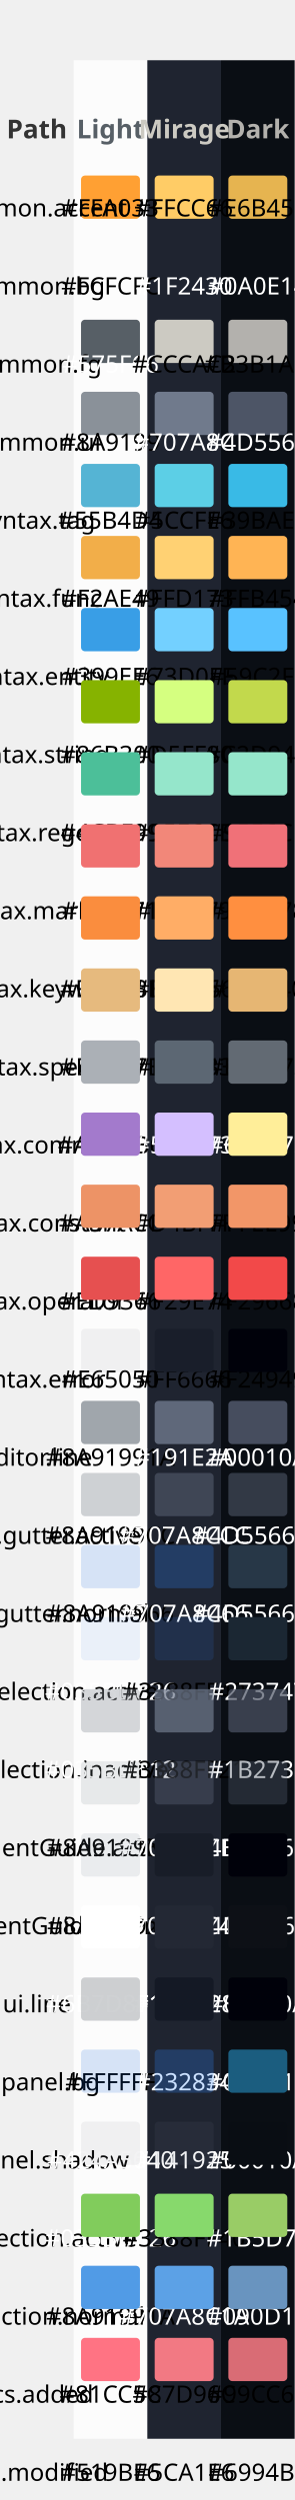
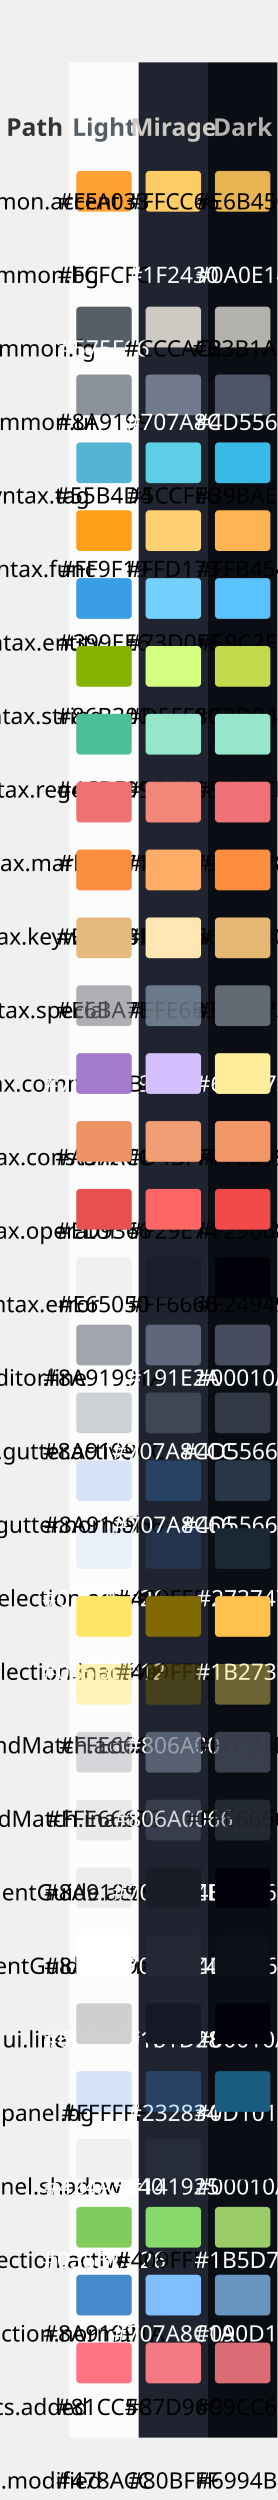
- <svg xmlns="http://www.w3.org/2000/svg" width="100%" height="99em" font-family="monospace" text-anchor="middle">
-   <g>
-     <rect height="99em" width="25%" x="25%" fill="#fcfcfc" />
-     <rect height="99em" width="25%" x="50%" fill="#1f2430" />
-     <rect height="99em" width="25%" x="75%" fill="#0a0e14" />
+ <svg xmlns="http://www.w3.org/2000/svg" width="100%" height="105em" font-family="monospace" text-anchor="middle">
+   <g>
+     <rect height="105em" width="25%" x="25%" fill="#fcfcfc" />
+     <rect height="105em" width="25%" x="50%" fill="#1f2430" />
+     <rect height="105em" width="25%" x="75%" fill="#0a0e14" />
  </g>
  <g font-weight="bold">
    <text font-family="sans-serif" font-size="13" y="3em" x="12.5%" fill="#333333">Path</text>
    <text font-family="sans-serif" font-size="13" y="3em" x="37.5%" fill="#575f66">Light</text>
    <text font-family="sans-serif" font-size="13" y="3em" x="62.5%" fill="#cccac2">Mirage</text>
    <text font-family="sans-serif" font-size="13" y="3em" x="87.5%" fill="#b3b1ad">Dark</text>
  </g>
  <g>
    <rect height="1.8em" width="20%" x="27.5%" y="4.8em" rx="2" ry="2" fill="#ffa033" />
    <rect height="1.8em" width="20%" x="52.5%" y="4.8em" rx="2" ry="2" fill="#ffcc66" />
    <rect height="1.8em" width="20%" x="77.5%" y="4.8em" rx="2" ry="2" fill="#e6b450" />
  </g>
  <g font-family="sans-serif" font-size="12">
    <text y="6.5em" x="12.5%" fill="333333">common.accent</text>
    <text y="6.5em" x="37.5%" fill="#000000">#FFA033</text>
    <text y="6.5em" x="62.5%" fill="#000000">#FFCC66</text>
    <text y="6.5em" x="87.5%" fill="#000000">#E6B450</text>
  </g>
  <g>
    <rect height="1.8em" width="20%" x="27.5%" y="7.8em" rx="2" ry="2" fill="#fcfcfc" />
    <rect height="1.8em" width="20%" x="52.5%" y="7.8em" rx="2" ry="2" fill="#1f2430" />
    <rect height="1.8em" width="20%" x="77.5%" y="7.8em" rx="2" ry="2" fill="#0a0e14" />
  </g>
  <g font-family="sans-serif" font-size="12">
    <text y="9.75em" x="12.5%" fill="333333">common.bg</text>
    <text y="9.75em" x="37.5%" fill="#000000">#FCFCFC</text>
    <text y="9.75em" x="62.5%" fill="#ffffff">#1F2430</text>
    <text y="9.75em" x="87.5%" fill="#ffffff">#0A0E14</text>
  </g>
  <g>
    <rect height="1.8em" width="20%" x="27.5%" y="10.8em" rx="2" ry="2" fill="#575f66" />
    <rect height="1.8em" width="20%" x="52.5%" y="10.8em" rx="2" ry="2" fill="#cccac2" />
    <rect height="1.8em" width="20%" x="77.5%" y="10.8em" rx="2" ry="2" fill="#b3b1ad" />
  </g>
  <g font-family="sans-serif" font-size="12">
    <text y="13em" x="12.5%" fill="333333">common.fg</text>
    <text y="13em" x="37.5%" fill="#ffffff">#575F66</text>
    <text y="13em" x="62.5%" fill="#000000">#CCCAC2</text>
    <text y="13em" x="87.5%" fill="#000000">#B3B1AD</text>
  </g>
  <g>
    <rect height="1.8em" width="20%" x="27.5%" y="13.8em" rx="2" ry="2" fill="#8a9199" />
    <rect height="1.8em" width="20%" x="52.5%" y="13.8em" rx="2" ry="2" fill="#707a8c" />
    <rect height="1.8em" width="20%" x="77.5%" y="13.8em" rx="2" ry="2" fill="#4d5566" />
  </g>
  <g font-family="sans-serif" font-size="12">
    <text y="16.25em" x="12.5%" fill="333333">common.ui</text>
    <text y="16.25em" x="37.5%" fill="#000000">#8A9199</text>
    <text y="16.25em" x="62.5%" fill="#ffffff">#707A8C</text>
    <text y="16.25em" x="87.5%" fill="#ffffff">#4D5566</text>
  </g>
  <g>
    <rect height="1.8em" width="20%" x="27.5%" y="16.8em" rx="2" ry="2" fill="#55b4d4" />
    <rect height="1.8em" width="20%" x="52.5%" y="16.8em" rx="2" ry="2" fill="#5ccfe6" />
    <rect height="1.8em" width="20%" x="77.5%" y="16.8em" rx="2" ry="2" fill="#39bae6" />
  </g>
  <g font-family="sans-serif" font-size="12">
    <text y="19.5em" x="12.5%" fill="333333">syntax.tag</text>
    <text y="19.5em" x="37.5%" fill="#000000">#55B4D4</text>
    <text y="19.5em" x="62.5%" fill="#000000">#5CCFE6</text>
    <text y="19.5em" x="87.5%" fill="#000000">#39BAE6</text>
  </g>
  <g>
-     <rect height="1.8em" width="20%" x="27.5%" y="19.8em" rx="2" ry="2" fill="#f2ae49" />
+     <rect height="1.8em" width="20%" x="27.5%" y="19.8em" rx="2" ry="2" fill="#ff9f19" />
    <rect height="1.8em" width="20%" x="52.5%" y="19.8em" rx="2" ry="2" fill="#ffd173" />
    <rect height="1.8em" width="20%" x="77.5%" y="19.8em" rx="2" ry="2" fill="#ffb454" />
  </g>
  <g font-family="sans-serif" font-size="12">
    <text y="22.75em" x="12.5%" fill="333333">syntax.func</text>
-     <text y="22.75em" x="37.5%" fill="#000000">#F2AE49</text>
+     <text y="22.75em" x="37.5%" fill="#000000">#FF9F19</text>
    <text y="22.75em" x="62.5%" fill="#000000">#FFD173</text>
    <text y="22.75em" x="87.5%" fill="#000000">#FFB454</text>
  </g>
  <g>
    <rect height="1.8em" width="20%" x="27.5%" y="22.8em" rx="2" ry="2" fill="#399ee6" />
    <rect height="1.8em" width="20%" x="52.5%" y="22.8em" rx="2" ry="2" fill="#73d0ff" />
    <rect height="1.8em" width="20%" x="77.5%" y="22.8em" rx="2" ry="2" fill="#59c2ff" />
  </g>
  <g font-family="sans-serif" font-size="12">
    <text y="26em" x="12.5%" fill="333333">syntax.entity</text>
    <text y="26em" x="37.5%" fill="#000000">#399EE6</text>
    <text y="26em" x="62.5%" fill="#000000">#73D0FF</text>
    <text y="26em" x="87.5%" fill="#000000">#59C2FF</text>
  </g>
  <g>
    <rect height="1.8em" width="20%" x="27.5%" y="25.8em" rx="2" ry="2" fill="#86b300" />
    <rect height="1.8em" width="20%" x="52.5%" y="25.8em" rx="2" ry="2" fill="#d5ff80" />
    <rect height="1.8em" width="20%" x="77.5%" y="25.8em" rx="2" ry="2" fill="#c2d94c" />
  </g>
  <g font-family="sans-serif" font-size="12">
    <text y="29.25em" x="12.5%" fill="333333">syntax.string</text>
    <text y="29.25em" x="37.5%" fill="#000000">#86B300</text>
    <text y="29.25em" x="62.5%" fill="#000000">#D5FF80</text>
    <text y="29.25em" x="87.5%" fill="#000000">#C2D94C</text>
  </g>
  <g>
    <rect height="1.8em" width="20%" x="27.5%" y="28.8em" rx="2" ry="2" fill="#4cbf99" />
    <rect height="1.8em" width="20%" x="52.5%" y="28.8em" rx="2" ry="2" fill="#95e6cb" />
    <rect height="1.8em" width="20%" x="77.5%" y="28.8em" rx="2" ry="2" fill="#95e6cb" />
  </g>
  <g font-family="sans-serif" font-size="12">
    <text y="32.5em" x="12.5%" fill="333333">syntax.regexp</text>
    <text y="32.5em" x="37.5%" fill="#000000">#4CBF99</text>
    <text y="32.5em" x="62.5%" fill="#000000">#95E6CB</text>
    <text y="32.5em" x="87.5%" fill="#000000">#95E6CB</text>
  </g>
  <g>
    <rect height="1.8em" width="20%" x="27.5%" y="31.8em" rx="2" ry="2" fill="#f07171" />
    <rect height="1.8em" width="20%" x="52.5%" y="31.8em" rx="2" ry="2" fill="#f28779" />
    <rect height="1.8em" width="20%" x="77.5%" y="31.8em" rx="2" ry="2" fill="#f07178" />
  </g>
  <g font-family="sans-serif" font-size="12">
    <text y="35.75em" x="12.5%" fill="333333">syntax.markup</text>
    <text y="35.75em" x="37.5%" fill="#000000">#F07171</text>
    <text y="35.75em" x="62.5%" fill="#000000">#F28779</text>
    <text y="35.75em" x="87.5%" fill="#000000">#F07178</text>
  </g>
  <g>
    <rect height="1.8em" width="20%" x="27.5%" y="34.8em" rx="2" ry="2" fill="#fa8d3e" />
    <rect height="1.8em" width="20%" x="52.5%" y="34.8em" rx="2" ry="2" fill="#ffad66" />
    <rect height="1.8em" width="20%" x="77.5%" y="34.8em" rx="2" ry="2" fill="#ff8f40" />
  </g>
  <g font-family="sans-serif" font-size="12">
    <text y="39em" x="12.5%" fill="333333">syntax.keyword</text>
    <text y="39em" x="37.5%" fill="#000000">#FA8D3E</text>
    <text y="39em" x="62.5%" fill="#000000">#FFAD66</text>
    <text y="39em" x="87.5%" fill="#000000">#FF8F40</text>
  </g>
  <g>
    <rect height="1.8em" width="20%" x="27.5%" y="37.8em" rx="2" ry="2" fill="#e6ba7e" />
    <rect height="1.8em" width="20%" x="52.5%" y="37.8em" rx="2" ry="2" fill="#ffe6b3" />
    <rect height="1.8em" width="20%" x="77.5%" y="37.8em" rx="2" ry="2" fill="#e6b673" />
  </g>
  <g font-family="sans-serif" font-size="12">
    <text y="42.25em" x="12.5%" fill="333333">syntax.special</text>
    <text y="42.25em" x="37.5%" fill="#000000">#E6BA7E</text>
    <text y="42.25em" x="62.5%" fill="#000000">#FFE6B3</text>
    <text y="42.25em" x="87.5%" fill="#000000">#E6B673</text>
  </g>
  <g>
-     <rect height="1.8em" width="20%" x="27.5%" y="40.8em" rx="2" ry="2" fill="#abb0b6" />
-     <rect height="1.8em" width="20%" x="52.5%" y="40.8em" rx="2" ry="2" fill="#5c6773" />
+     <rect height="1.8em" width="20%" x="27.5%" y="40.8em" rx="2" ry="2" fill="#787b8099" />
+     <rect height="1.8em" width="20%" x="52.5%" y="40.8em" rx="2" ry="2" fill="#b8cfe680" />
    <rect height="1.8em" width="20%" x="77.5%" y="40.8em" rx="2" ry="2" fill="#626a73" />
  </g>
  <g font-family="sans-serif" font-size="12">
    <text y="45.5em" x="12.5%" fill="333333">syntax.comment</text>
-     <text y="45.5em" x="37.5%" fill="#000000">#ABB0B6</text>
-     <text y="45.5em" x="62.5%" fill="#ffffff">#5C6773</text>
+     <text y="45.5em" x="37.5%" fill="#ffffff">#787B8099</text>
+     <text y="45.5em" x="62.5%" fill="#000000">#B8CFE680</text>
    <text y="45.5em" x="87.5%" fill="#ffffff">#626A73</text>
  </g>
  <g>
    <rect height="1.8em" width="20%" x="27.5%" y="43.8em" rx="2" ry="2" fill="#a37acc" />
    <rect height="1.8em" width="20%" x="52.5%" y="43.8em" rx="2" ry="2" fill="#d4bfff" />
    <rect height="1.8em" width="20%" x="77.5%" y="43.8em" rx="2" ry="2" fill="#ffee99" />
  </g>
  <g font-family="sans-serif" font-size="12">
    <text y="48.75em" x="12.5%" fill="333333">syntax.constant</text>
    <text y="48.75em" x="37.5%" fill="#000000">#A37ACC</text>
    <text y="48.75em" x="62.5%" fill="#000000">#D4BFFF</text>
    <text y="48.75em" x="87.5%" fill="#000000">#FFEE99</text>
  </g>
  <g>
    <rect height="1.8em" width="20%" x="27.5%" y="46.8em" rx="2" ry="2" fill="#ed9366" />
    <rect height="1.8em" width="20%" x="52.5%" y="46.8em" rx="2" ry="2" fill="#f29e74" />
    <rect height="1.8em" width="20%" x="77.5%" y="46.8em" rx="2" ry="2" fill="#f29668" />
  </g>
  <g font-family="sans-serif" font-size="12">
    <text y="52em" x="12.5%" fill="333333">syntax.operator</text>
    <text y="52em" x="37.5%" fill="#000000">#ED9366</text>
    <text y="52em" x="62.5%" fill="#000000">#F29E74</text>
    <text y="52em" x="87.5%" fill="#000000">#F29668</text>
  </g>
  <g>
    <rect height="1.8em" width="20%" x="27.5%" y="49.8em" rx="2" ry="2" fill="#e65050" />
    <rect height="1.8em" width="20%" x="52.5%" y="49.8em" rx="2" ry="2" fill="#ff6666" />
    <rect height="1.8em" width="20%" x="77.5%" y="49.8em" rx="2" ry="2" fill="#f24949" />
  </g>
  <g font-family="sans-serif" font-size="12">
    <text y="55.25em" x="12.5%" fill="333333">syntax.error</text>
    <text y="55.25em" x="37.5%" fill="#000000">#E65050</text>
    <text y="55.25em" x="62.5%" fill="#000000">#FF6666</text>
    <text y="55.25em" x="87.5%" fill="#000000">#F24949</text>
  </g>
  <g>
    <rect height="1.8em" width="20%" x="27.5%" y="52.8em" rx="2" ry="2" fill="#8a91991a" />
    <rect height="1.8em" width="20%" x="52.5%" y="52.8em" rx="2" ry="2" fill="#191e2a" />
    <rect height="1.8em" width="20%" x="77.5%" y="52.8em" rx="2" ry="2" fill="#00010a" />
  </g>
  <g font-family="sans-serif" font-size="12">
    <text y="58.5em" x="12.5%" fill="333333">editor.line</text>
    <text y="58.5em" x="37.5%" fill="#000000">#8A91991A</text>
    <text y="58.5em" x="62.5%" fill="#ffffff">#191E2A</text>
    <text y="58.5em" x="87.5%" fill="#ffffff">#00010A</text>
  </g>
  <g>
    <rect height="1.8em" width="20%" x="27.5%" y="55.8em" rx="2" ry="2" fill="#8a9199cc" />
    <rect height="1.8em" width="20%" x="52.5%" y="55.8em" rx="2" ry="2" fill="#707a8ccc" />
    <rect height="1.8em" width="20%" x="77.5%" y="55.8em" rx="2" ry="2" fill="#4d5566e6" />
  </g>
  <g font-family="sans-serif" font-size="12">
    <text y="61.75em" x="12.5%" fill="333333">editor.gutter.active</text>
    <text y="61.75em" x="37.5%" fill="#000000">#8A9199CC</text>
    <text y="61.75em" x="62.5%" fill="#ffffff">#707A8CCC</text>
    <text y="61.75em" x="87.5%" fill="#ffffff">#4D5566E6</text>
  </g>
  <g>
    <rect height="1.8em" width="20%" x="27.5%" y="58.8em" rx="2" ry="2" fill="#8a919966" />
    <rect height="1.8em" width="20%" x="52.5%" y="58.8em" rx="2" ry="2" fill="#707a8c66" />
    <rect height="1.8em" width="20%" x="77.5%" y="58.8em" rx="2" ry="2" fill="#4d556699" />
  </g>
  <g font-family="sans-serif" font-size="12">
    <text y="65em" x="12.5%" fill="333333">editor.gutter.normal</text>
    <text y="65em" x="37.5%" fill="#000000">#8A919966</text>
    <text y="65em" x="62.5%" fill="#ffffff">#707A8C66</text>
    <text y="65em" x="87.5%" fill="#ffffff">#4D556699</text>
  </g>
  <g>
    <rect height="1.8em" width="20%" x="27.5%" y="61.8em" rx="2" ry="2" fill="#035bd626" />
-     <rect height="1.8em" width="20%" x="52.5%" y="61.8em" rx="2" ry="2" fill="#3388ff40" />
+     <rect height="1.8em" width="20%" x="52.5%" y="61.8em" rx="2" ry="2" fill="#409fff40" />
    <rect height="1.8em" width="20%" x="77.5%" y="61.8em" rx="2" ry="2" fill="#273747" />
  </g>
  <g font-family="sans-serif" font-size="12">
    <text y="68.25em" x="12.5%" fill="333333">editor.selection.active</text>
    <text y="68.25em" x="37.5%" fill="#ffffff">#035BD626</text>
-     <text y="68.25em" x="62.5%" fill="#000000">#3388FF40</text>
+     <text y="68.25em" x="62.5%" fill="#000000">#409FFF40</text>
    <text y="68.25em" x="87.5%" fill="#ffffff">#273747</text>
  </g>
  <g>
    <rect height="1.8em" width="20%" x="27.5%" y="64.8em" rx="2" ry="2" fill="#035bd612" />
-     <rect height="1.8em" width="20%" x="52.5%" y="64.8em" rx="2" ry="2" fill="#3388ff21" />
+     <rect height="1.8em" width="20%" x="52.5%" y="64.8em" rx="2" ry="2" fill="#409fff21" />
    <rect height="1.8em" width="20%" x="77.5%" y="64.8em" rx="2" ry="2" fill="#1b2733" />
  </g>
  <g font-family="sans-serif" font-size="12">
    <text y="71.5em" x="12.5%" fill="333333">editor.selection.inactive</text>
    <text y="71.5em" x="37.5%" fill="#ffffff">#035BD612</text>
-     <text y="71.5em" x="62.5%" fill="#000000">#3388FF21</text>
+     <text y="71.5em" x="62.5%" fill="#000000">#409FFF21</text>
    <text y="71.5em" x="87.5%" fill="#ffffff">#1B2733</text>
  </g>
  <g>
-     <rect height="1.8em" width="20%" x="27.5%" y="67.8em" rx="2" ry="2" fill="#8a919959" />
-     <rect height="1.8em" width="20%" x="52.5%" y="67.8em" rx="2" ry="2" fill="#707a8cb3" />
-     <rect height="1.8em" width="20%" x="77.5%" y="67.8em" rx="2" ry="2" fill="#4d5566b3" />
-   </g>
-   <g font-family="sans-serif" font-size="12">
-     <text y="74.75em" x="12.5%" fill="333333">editor.indentGuide.active</text>
-     <text y="74.75em" x="37.5%" fill="#000000">#8A919959</text>
-     <text y="74.75em" x="62.5%" fill="#ffffff">#707A8CB3</text>
-     <text y="74.75em" x="87.5%" fill="#ffffff">#4D5566B3</text>
-   </g>
-   <g>
-     <rect height="1.8em" width="20%" x="27.5%" y="70.8em" rx="2" ry="2" fill="#8a91992e" />
-     <rect height="1.8em" width="20%" x="52.5%" y="70.8em" rx="2" ry="2" fill="#707a8c4d" />
-     <rect height="1.8em" width="20%" x="77.5%" y="70.8em" rx="2" ry="2" fill="#4d556666" />
-   </g>
-   <g font-family="sans-serif" font-size="12">
-     <text y="78em" x="12.5%" fill="333333">editor.indentGuide.normal</text>
-     <text y="78em" x="37.5%" fill="#000000">#8A91992E</text>
-     <text y="78em" x="62.5%" fill="#ffffff">#707A8C4D</text>
-     <text y="78em" x="87.5%" fill="#ffffff">#4D556666</text>
-   </g>
-   <g>
-     <rect height="1.8em" width="20%" x="27.5%" y="73.8em" rx="2" ry="2" fill="#6b7d8f1f" />
-     <rect height="1.8em" width="20%" x="52.5%" y="73.8em" rx="2" ry="2" fill="#181d28" />
-     <rect height="1.8em" width="20%" x="77.5%" y="73.8em" rx="2" ry="2" fill="#00010a" />
-   </g>
-   <g font-family="sans-serif" font-size="12">
-     <text y="81.25em" x="12.5%" fill="333333">ui.line</text>
-     <text y="81.25em" x="37.5%" fill="#ffffff">#6B7D8F1F</text>
-     <text y="81.25em" x="62.5%" fill="#ffffff">#181D28</text>
-     <text y="81.25em" x="87.5%" fill="#ffffff">#00010A</text>
-   </g>
-   <g>
-     <rect height="1.8em" width="20%" x="27.5%" y="76.8em" rx="2" ry="2" fill="#ffffff" />
-     <rect height="1.8em" width="20%" x="52.5%" y="76.8em" rx="2" ry="2" fill="#232834" />
-     <rect height="1.8em" width="20%" x="77.5%" y="76.8em" rx="2" ry="2" fill="#0d1016" />
-   </g>
-   <g font-family="sans-serif" font-size="12">
-     <text y="84.5em" x="12.5%" fill="333333">ui.panel.bg</text>
-     <text y="84.5em" x="37.5%" fill="#000000">#FFFFFF</text>
-     <text y="84.5em" x="62.5%" fill="#ffffff">#232834</text>
-     <text y="84.5em" x="87.5%" fill="#ffffff">#0D1016</text>
-   </g>
-   <g>
-     <rect height="1.8em" width="20%" x="27.5%" y="79.8em" rx="2" ry="2" fill="#424a5040" />
-     <rect height="1.8em" width="20%" x="52.5%" y="79.8em" rx="2" ry="2" fill="#141925" />
+     <rect height="1.8em" width="20%" x="27.5%" y="67.8em" rx="2" ry="2" fill="#ffe666" />
+     <rect height="1.8em" width="20%" x="52.5%" y="67.8em" rx="2" ry="2" fill="#806a00" />
+     <rect height="1.8em" width="20%" x="77.5%" y="67.8em" rx="2" ry="2" fill="#ffc34d" />
+   </g>
+   <g font-family="sans-serif" font-size="12">
+     <text y="74.75em" x="12.5%" fill="333333">editor.findMatch.active</text>
+     <text y="74.75em" x="37.5%" fill="#000000">#FFE666</text>
+     <text y="74.75em" x="62.5%" fill="#ffffff">#806A00</text>
+     <text y="74.75em" x="87.5%" fill="#000000">#FFC34D</text>
+   </g>
+   <g>
+     <rect height="1.8em" width="20%" x="27.5%" y="70.8em" rx="2" ry="2" fill="#ffe66673" />
+     <rect height="1.8em" width="20%" x="52.5%" y="70.8em" rx="2" ry="2" fill="#806a0066" />
+     <rect height="1.8em" width="20%" x="77.5%" y="70.8em" rx="2" ry="2" fill="#ffe66666" />
+   </g>
+   <g font-family="sans-serif" font-size="12">
+     <text y="78em" x="12.5%" fill="333333">editor.findMatch.inactive</text>
+     <text y="78em" x="37.5%" fill="#000000">#FFE66673</text>
+     <text y="78em" x="62.5%" fill="#ffffff">#806A0066</text>
+     <text y="78em" x="87.5%" fill="#000000">#FFE66666</text>
+   </g>
+   <g>
+     <rect height="1.8em" width="20%" x="27.5%" y="73.8em" rx="2" ry="2" fill="#8a919959" />
+     <rect height="1.8em" width="20%" x="52.5%" y="73.8em" rx="2" ry="2" fill="#707a8cb3" />
+     <rect height="1.8em" width="20%" x="77.5%" y="73.8em" rx="2" ry="2" fill="#4d5566b3" />
+   </g>
+   <g font-family="sans-serif" font-size="12">
+     <text y="81.25em" x="12.5%" fill="333333">editor.indentGuide.active</text>
+     <text y="81.25em" x="37.5%" fill="#000000">#8A919959</text>
+     <text y="81.25em" x="62.5%" fill="#ffffff">#707A8CB3</text>
+     <text y="81.25em" x="87.5%" fill="#ffffff">#4D5566B3</text>
+   </g>
+   <g>
+     <rect height="1.8em" width="20%" x="27.5%" y="76.8em" rx="2" ry="2" fill="#8a91992e" />
+     <rect height="1.8em" width="20%" x="52.5%" y="76.8em" rx="2" ry="2" fill="#707a8c4d" />
+     <rect height="1.8em" width="20%" x="77.5%" y="76.8em" rx="2" ry="2" fill="#4d556666" />
+   </g>
+   <g font-family="sans-serif" font-size="12">
+     <text y="84.5em" x="12.5%" fill="333333">editor.indentGuide.normal</text>
+     <text y="84.5em" x="37.5%" fill="#000000">#8A91992E</text>
+     <text y="84.5em" x="62.5%" fill="#ffffff">#707A8C4D</text>
+     <text y="84.5em" x="87.5%" fill="#ffffff">#4D556666</text>
+   </g>
+   <g>
+     <rect height="1.8em" width="20%" x="27.5%" y="79.8em" rx="2" ry="2" fill="#6b7d8f1f" />
+     <rect height="1.8em" width="20%" x="52.5%" y="79.8em" rx="2" ry="2" fill="#181d28" />
    <rect height="1.8em" width="20%" x="77.5%" y="79.8em" rx="2" ry="2" fill="#00010a" />
  </g>
  <g font-family="sans-serif" font-size="12">
-     <text y="87.75em" x="12.5%" fill="333333">ui.panel.shadow</text>
-     <text y="87.75em" x="37.5%" fill="#ffffff">#424A5040</text>
-     <text y="87.75em" x="62.5%" fill="#ffffff">#141925</text>
+     <text y="87.75em" x="12.5%" fill="333333">ui.line</text>
+     <text y="87.75em" x="37.5%" fill="#ffffff">#6B7D8F1F</text>
+     <text y="87.75em" x="62.5%" fill="#ffffff">#181D28</text>
    <text y="87.75em" x="87.5%" fill="#ffffff">#00010A</text>
  </g>
  <g>
-     <rect height="1.8em" width="20%" x="27.5%" y="82.8em" rx="2" ry="2" fill="#035bd626" />
-     <rect height="1.8em" width="20%" x="52.5%" y="82.8em" rx="2" ry="2" fill="#3388ff40" />
-     <rect height="1.8em" width="20%" x="77.5%" y="82.8em" rx="2" ry="2" fill="#1b5d7f" />
-   </g>
-   <g font-family="sans-serif" font-size="12">
-     <text y="91em" x="12.5%" fill="333333">ui.selection.active</text>
-     <text y="91em" x="37.5%" fill="#ffffff">#035BD626</text>
-     <text y="91em" x="62.5%" fill="#000000">#3388FF40</text>
-     <text y="91em" x="87.5%" fill="#ffffff">#1B5D7F</text>
-   </g>
-   <g>
-     <rect height="1.8em" width="20%" x="27.5%" y="85.8em" rx="2" ry="2" fill="#8a91991a" />
-     <rect height="1.8em" width="20%" x="52.5%" y="85.8em" rx="2" ry="2" fill="#707a8c1a" />
-     <rect height="1.8em" width="20%" x="77.5%" y="85.8em" rx="2" ry="2" fill="#090d13" />
-   </g>
-   <g font-family="sans-serif" font-size="12">
-     <text y="94.25em" x="12.5%" fill="333333">ui.selection.normal</text>
-     <text y="94.25em" x="37.5%" fill="#000000">#8A91991A</text>
-     <text y="94.25em" x="62.5%" fill="#ffffff">#707A8C1A</text>
-     <text y="94.25em" x="87.5%" fill="#ffffff">#090D13</text>
-   </g>
-   <g>
-     <rect height="1.8em" width="20%" x="27.5%" y="88.8em" rx="2" ry="2" fill="#81cc5c" />
-     <rect height="1.8em" width="20%" x="52.5%" y="88.8em" rx="2" ry="2" fill="#87d96c" />
-     <rect height="1.8em" width="20%" x="77.5%" y="88.8em" rx="2" ry="2" fill="#99cc66" />
-   </g>
-   <g font-family="sans-serif" font-size="12">
-     <text y="97.5em" x="12.5%" fill="333333">vcs.added</text>
-     <text y="97.5em" x="37.5%" fill="#000000">#81CC5C</text>
-     <text y="97.5em" x="62.5%" fill="#000000">#87D96C</text>
-     <text y="97.5em" x="87.5%" fill="#000000">#99CC66</text>
-   </g>
-   <g>
-     <rect height="1.8em" width="20%" x="27.5%" y="91.8em" rx="2" ry="2" fill="#519be6" />
-     <rect height="1.8em" width="20%" x="52.5%" y="91.8em" rx="2" ry="2" fill="#5ca1e6" />
-     <rect height="1.8em" width="20%" x="77.5%" y="91.8em" rx="2" ry="2" fill="#6994bf" />
-   </g>
-   <g font-family="sans-serif" font-size="12">
-     <text y="100.75em" x="12.5%" fill="333333">vcs.modified</text>
-     <text y="100.75em" x="37.5%" fill="#000000">#519BE6</text>
-     <text y="100.75em" x="62.5%" fill="#000000">#5CA1E6</text>
-     <text y="100.75em" x="87.5%" fill="#000000">#6994BF</text>
-   </g>
-   <g>
-     <rect height="1.8em" width="20%" x="27.5%" y="94.8em" rx="2" ry="2" fill="#ff7383" />
-     <rect height="1.8em" width="20%" x="52.5%" y="94.8em" rx="2" ry="2" fill="#f27983" />
-     <rect height="1.8em" width="20%" x="77.5%" y="94.8em" rx="2" ry="2" fill="#d96c75" />
-   </g>
-   <g font-family="sans-serif" font-size="12">
-     <text y="104em" x="12.5%" fill="333333">vcs.removed</text>
-     <text y="104em" x="37.5%" fill="#000000">#FF7383</text>
-     <text y="104em" x="62.5%" fill="#000000">#F27983</text>
-     <text y="104em" x="87.5%" fill="#000000">#D96C75</text>
+     <rect height="1.8em" width="20%" x="27.5%" y="82.8em" rx="2" ry="2" fill="#ffffff" />
+     <rect height="1.8em" width="20%" x="52.5%" y="82.8em" rx="2" ry="2" fill="#232834" />
+     <rect height="1.8em" width="20%" x="77.5%" y="82.8em" rx="2" ry="2" fill="#0d1016" />
+   </g>
+   <g font-family="sans-serif" font-size="12">
+     <text y="91em" x="12.5%" fill="333333">ui.panel.bg</text>
+     <text y="91em" x="37.5%" fill="#000000">#FFFFFF</text>
+     <text y="91em" x="62.5%" fill="#ffffff">#232834</text>
+     <text y="91em" x="87.5%" fill="#ffffff">#0D1016</text>
+   </g>
+   <g>
+     <rect height="1.8em" width="20%" x="27.5%" y="85.8em" rx="2" ry="2" fill="#424a5040" />
+     <rect height="1.8em" width="20%" x="52.5%" y="85.8em" rx="2" ry="2" fill="#141925" />
+     <rect height="1.8em" width="20%" x="77.5%" y="85.8em" rx="2" ry="2" fill="#00010a" />
+   </g>
+   <g font-family="sans-serif" font-size="12">
+     <text y="94.25em" x="12.5%" fill="333333">ui.panel.shadow</text>
+     <text y="94.25em" x="37.5%" fill="#ffffff">#424A5040</text>
+     <text y="94.25em" x="62.5%" fill="#ffffff">#141925</text>
+     <text y="94.25em" x="87.5%" fill="#ffffff">#00010A</text>
+   </g>
+   <g>
+     <rect height="1.8em" width="20%" x="27.5%" y="88.8em" rx="2" ry="2" fill="#035bd626" />
+     <rect height="1.8em" width="20%" x="52.5%" y="88.8em" rx="2" ry="2" fill="#409fff40" />
+     <rect height="1.8em" width="20%" x="77.5%" y="88.8em" rx="2" ry="2" fill="#1b5d7f" />
+   </g>
+   <g font-family="sans-serif" font-size="12">
+     <text y="97.5em" x="12.5%" fill="333333">ui.selection.active</text>
+     <text y="97.5em" x="37.5%" fill="#ffffff">#035BD626</text>
+     <text y="97.5em" x="62.5%" fill="#000000">#409FFF40</text>
+     <text y="97.5em" x="87.5%" fill="#ffffff">#1B5D7F</text>
+   </g>
+   <g>
+     <rect height="1.8em" width="20%" x="27.5%" y="91.8em" rx="2" ry="2" fill="#8a91991a" />
+     <rect height="1.8em" width="20%" x="52.5%" y="91.8em" rx="2" ry="2" fill="#707a8c1a" />
+     <rect height="1.8em" width="20%" x="77.5%" y="91.8em" rx="2" ry="2" fill="#090d13" />
+   </g>
+   <g font-family="sans-serif" font-size="12">
+     <text y="100.75em" x="12.5%" fill="333333">ui.selection.normal</text>
+     <text y="100.75em" x="37.5%" fill="#000000">#8A91991A</text>
+     <text y="100.75em" x="62.5%" fill="#ffffff">#707A8C1A</text>
+     <text y="100.75em" x="87.5%" fill="#ffffff">#090D13</text>
+   </g>
+   <g>
+     <rect height="1.8em" width="20%" x="27.5%" y="94.8em" rx="2" ry="2" fill="#81cc5c" />
+     <rect height="1.8em" width="20%" x="52.5%" y="94.8em" rx="2" ry="2" fill="#87d96c" />
+     <rect height="1.8em" width="20%" x="77.5%" y="94.8em" rx="2" ry="2" fill="#99cc66" />
+   </g>
+   <g font-family="sans-serif" font-size="12">
+     <text y="104em" x="12.5%" fill="333333">vcs.added</text>
+     <text y="104em" x="37.5%" fill="#000000">#81CC5C</text>
+     <text y="104em" x="62.5%" fill="#000000">#87D96C</text>
+     <text y="104em" x="87.5%" fill="#000000">#99CC66</text>
+   </g>
+   <g>
+     <rect height="1.8em" width="20%" x="27.5%" y="97.8em" rx="2" ry="2" fill="#478acc" />
+     <rect height="1.8em" width="20%" x="52.5%" y="97.8em" rx="2" ry="2" fill="#80bfff" />
+     <rect height="1.8em" width="20%" x="77.5%" y="97.8em" rx="2" ry="2" fill="#6994bf" />
+   </g>
+   <g font-family="sans-serif" font-size="12">
+     <text y="107.25em" x="12.5%" fill="333333">vcs.modified</text>
+     <text y="107.25em" x="37.5%" fill="#000000">#478ACC</text>
+     <text y="107.25em" x="62.5%" fill="#000000">#80BFFF</text>
+     <text y="107.25em" x="87.5%" fill="#000000">#6994BF</text>
+   </g>
+   <g>
+     <rect height="1.8em" width="20%" x="27.5%" y="100.8em" rx="2" ry="2" fill="#ff7383" />
+     <rect height="1.8em" width="20%" x="52.5%" y="100.8em" rx="2" ry="2" fill="#f27983" />
+     <rect height="1.8em" width="20%" x="77.5%" y="100.8em" rx="2" ry="2" fill="#d96c75" />
+   </g>
+   <g font-family="sans-serif" font-size="12">
+     <text y="110.5em" x="12.5%" fill="333333">vcs.removed</text>
+     <text y="110.5em" x="37.5%" fill="#000000">#FF7383</text>
+     <text y="110.5em" x="62.5%" fill="#000000">#F27983</text>
+     <text y="110.5em" x="87.5%" fill="#000000">#D96C75</text>
  </g>
</svg>
